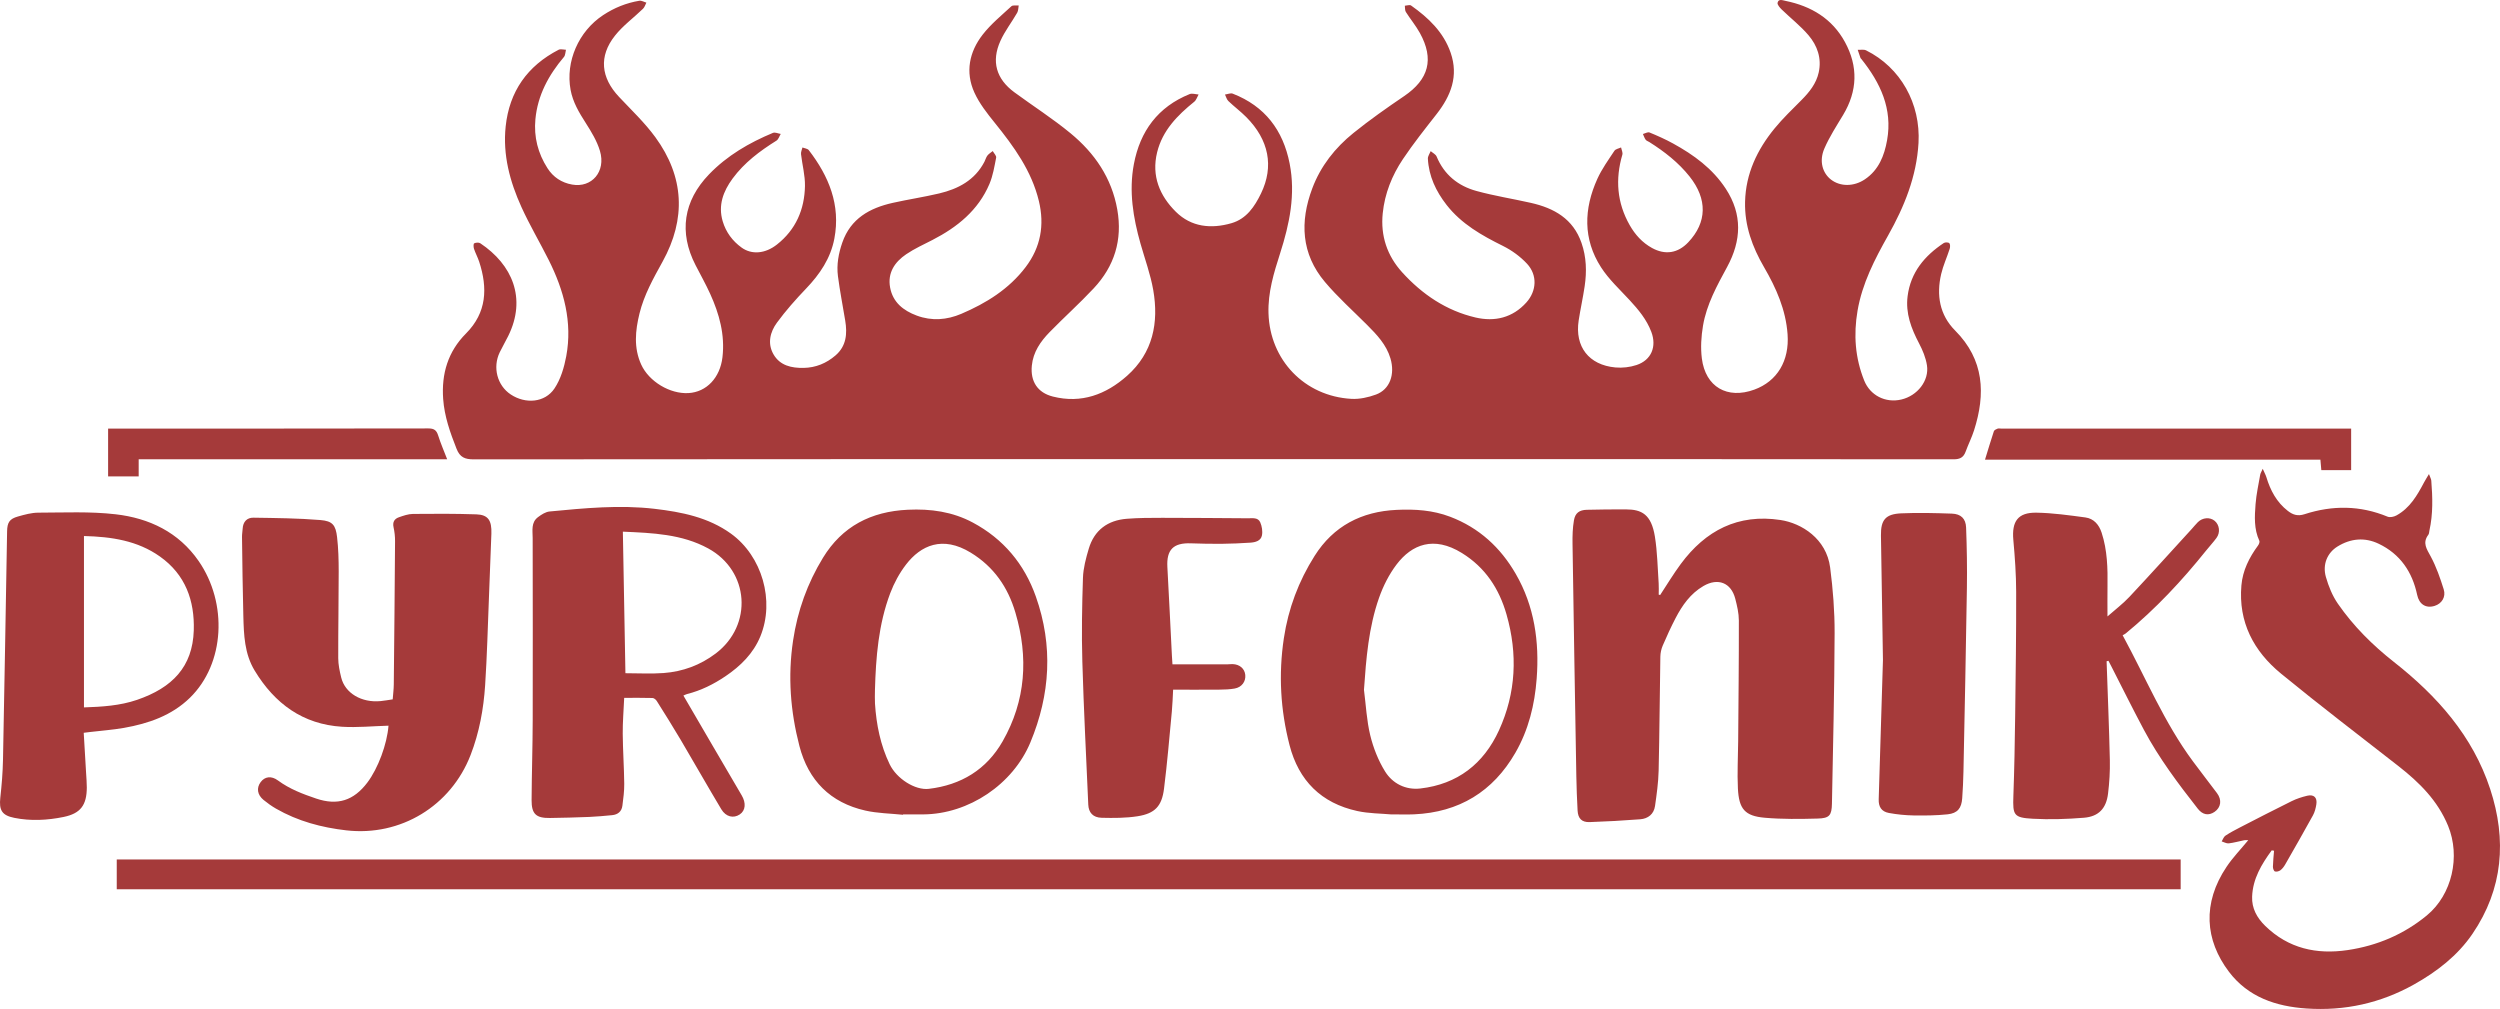
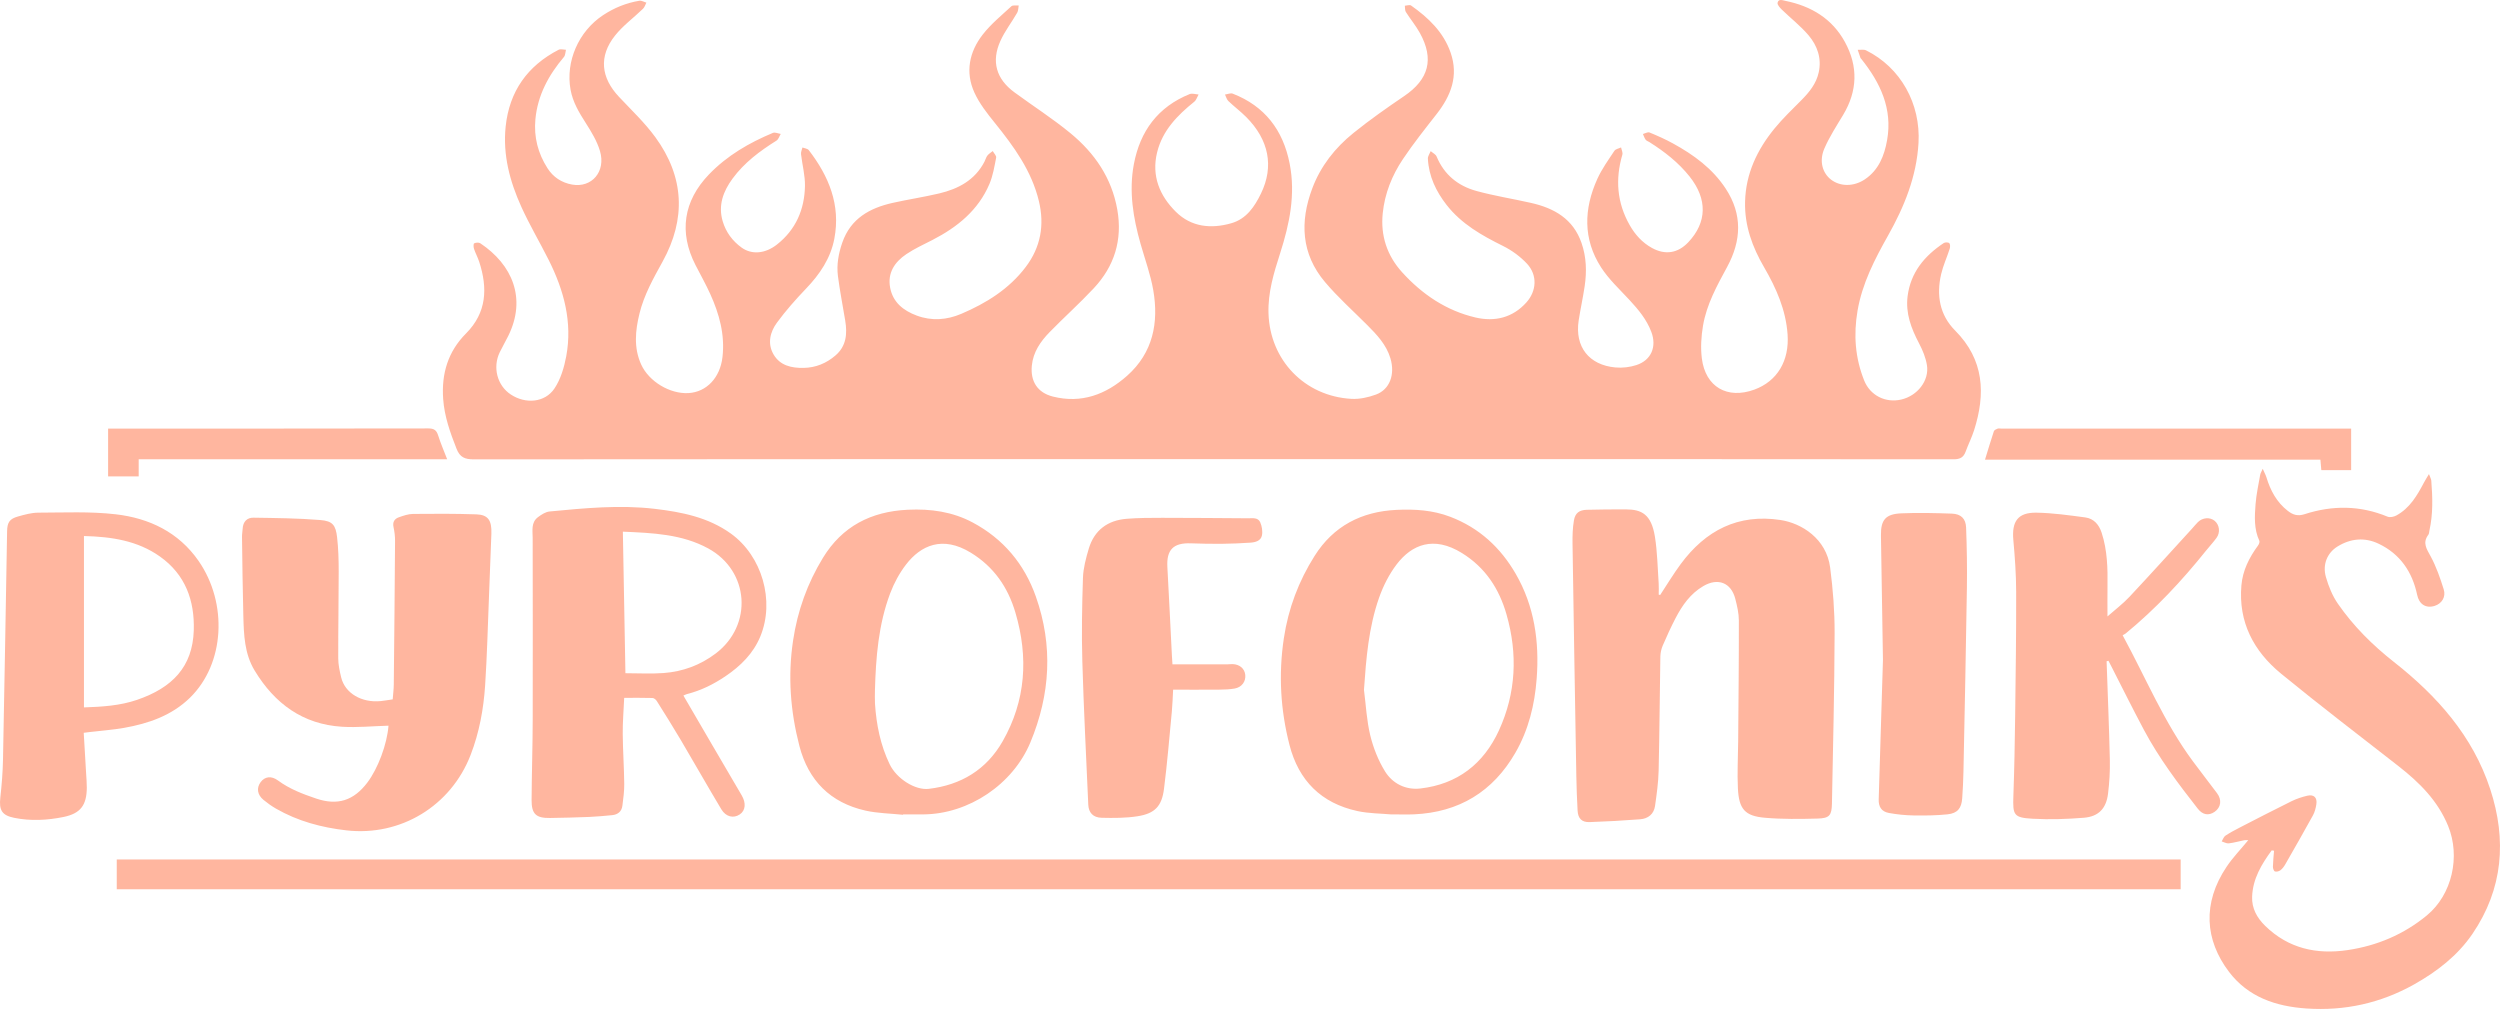
<svg xmlns="http://www.w3.org/2000/svg" preserveAspectRatio="xMidYMid" viewBox="0 0 1970.51 795.28" fill="none">
  <g data-name="Layer 1">
-     <path class="path" d="M954.94 361.91c-193.84 0-387.68-.04-581.52.16-6.92 0-10.89-1.55-13.55-8.29-5.03-12.76-9.59-25.51-10.57-39.35-1.4-19.83 3.76-37.28 18.01-51.58 16.42-16.48 17.14-35.84 10.39-56.53-1.13-3.47-2.93-6.72-4.09-10.18-.46-1.36-.52-3.99.14-4.33 1.3-.68 3.66-.84 4.82-.06 25.15 16.76 36.68 43.33 22.03 73.06-2.13 4.33-4.6 8.5-6.7 12.85-5.76 11.94-2 26.19 8.67 33.26 11.61 7.69 26.91 6.52 34.44-4.69 4.92-7.31 7.67-16.66 9.31-25.48 4.99-26.84-1.84-51.91-13.82-75.8-7.01-13.99-15.03-27.5-21.49-41.72-9.11-20.07-14.8-41.11-12.45-63.5 2.9-27.69 17.13-47.78 41.75-60.51 1.52-.78 3.83-.03 5.78.01-.5 1.91-.43 4.29-1.58 5.65C432.4 59.19 423.77 75.06 422 94.05c-1.3 13.92 2 26.81 9.54 38.55 4.54 7.07 11.11 11.4 19.41 12.88 15.49 2.77 26.77-10.25 21.94-26.49-2.32-7.79-6.78-15.12-11.21-22.06-5.25-8.21-10.16-16.37-11.95-26.12-4.09-22.33 6.28-46.09 25.65-58.88 8.76-5.78 18.25-9.62 28.55-11.34 1.72-.29 3.69.96 5.55 1.49-.85 1.61-1.37 3.56-2.61 4.77-7.38 7.15-15.91 13.35-22.2 21.32-12.82 16.23-11.06 32.98 3.21 48.15 9.8 10.41 20.31 20.37 28.69 31.85 22.74 31.18 24.34 64.26 5.67 98.07-7.26 13.15-14.61 26.23-18.21 40.94-3.3 13.46-4.62 27 1.37 40.16 6.1 13.4 22.69 23.33 37.27 22.49 14.23-.81 24.9-12.1 26.78-28.27 2.06-17.66-2.47-34.07-9.66-49.89-3.51-7.72-7.68-15.14-11.56-22.69-13.28-25.84-9.55-50.61 10.66-71.58 14.26-14.8 31.6-24.86 50.35-32.66 1.65-.69 4.08.51 6.14.83-1.1 1.79-1.77 4.27-3.36 5.27-13.09 8.18-25.32 17.31-34.57 29.88-7.42 10.08-11.55 21.1-7.81 33.72 2.54 8.56 7.7 15.53 14.92 20.73 7.95 5.72 18.56 4.87 27.82-2.42 14.88-11.7 21.76-27.66 22.1-46.15.15-8.35-2.16-16.73-3.11-25.12-.19-1.68.72-3.48 1.12-5.22 1.7.67 4.04.85 5 2.09 15.83 20.57 25.19 43.15 20.16 69.7-2.95 15.57-11.45 28.09-22.29 39.41-8.13 8.5-16.01 17.38-22.96 26.85-5.4 7.35-7.67 16.39-2.73 24.97 5.14 8.92 14.2 10.87 23.82 10.7 9.55-.18 17.9-3.66 25.06-9.83 8.6-7.4 9.36-17.15 7.65-27.49-1.92-11.66-4.21-23.27-5.73-34.98-1.17-9.03.46-17.91 3.46-26.54 6.58-18.87 21.54-27.15 39.63-31.22 12.18-2.74 24.56-4.57 36.7-7.45 15.06-3.57 28.11-10.45 35.66-24.94.84-1.62 1.28-3.52 2.37-4.93 1.1-1.41 2.78-2.38 4.2-3.53.95 1.74 2.97 3.68 2.68 5.18-1.36 6.99-2.52 14.21-5.27 20.7-8.83 20.84-25.4 34.15-45.01 44.23-6.95 3.57-14.14 6.83-20.58 11.19-9.07 6.14-14.87 14.67-12.72 26.28 2.17 11.67 10.42 18.15 20.98 22.09 11.87 4.43 23.82 3.45 35.12-1.37 19.64-8.38 37.55-19.48 50.75-36.87 11.88-15.65 14.95-33.16 10.42-52-5.72-23.82-19.71-43.02-34.77-61.68-6.02-7.46-12.16-15.26-16.08-23.89-7.31-16.12-4.03-32.01 6.54-45.63 6.45-8.31 14.84-15.15 22.63-22.36 1.14-1.06 3.81-.47 5.77-.64-.37 1.93-.27 4.13-1.2 5.74-4.31 7.47-9.69 14.41-13.22 22.21-7.32 16.17-3.3 29.98 10.98 40.48 14.75 10.84 30.26 20.74 44.35 32.36 18.95 15.63 32.39 35.14 36.79 60.07 4.23 23.95-2.25 44.66-18.61 62.13-11.15 11.91-23.34 22.83-34.74 34.51-7.18 7.35-12.97 15.72-14.01 26.41-1.21 12.41 4.5 21.29 16.56 24.35 22.51 5.71 41.93-1.62 58.55-16.39 20.37-18.1 25.07-41.85 20.59-67.56-2.16-12.39-6.58-24.38-10.03-36.54-5.83-20.56-9.26-41.37-5.24-62.68 4.91-26.04 18.96-45.12 43.94-55.22 1.99-.81 4.7.16 7.07.31-1.11 1.92-1.78 4.38-3.39 5.69-13.3 10.74-25.05 22.6-29.3 39.91-4.55 18.53 2.01 34.21 14.77 46.85 12.16 12.04 27.77 13.65 43.84 8.99 11.88-3.45 18.27-13.12 23.27-23.41 10.38-21.39 6.21-42.28-11.6-60.21-4.44-4.48-9.56-8.28-14.12-12.65-1.32-1.26-1.8-3.39-2.66-5.13 2.06-.27 4.43-1.36 6.12-.7 25.3 9.84 39.62 28.72 44.83 55.03 4.82 24.37-.09 47.74-7.48 70.76-4.96 15.45-9.68 30.87-9.18 47.31 1.11 36.87 28.42 65.36 65.3 67.46 6.42.37 13.34-1.15 19.44-3.4 10.87-4 15.17-15.83 11.37-28.55-3.22-10.79-10.7-18.63-18.39-26.33-11.17-11.19-23.05-21.79-33.22-33.84-18.72-22.17-19.88-47.47-9.98-73.8 6.61-17.6 18-31.99 32.44-43.63 12.81-10.33 26.33-19.82 39.95-29.07 19.45-13.2 23.8-29.11 12.42-49.75-3.2-5.8-7.52-10.97-11.07-16.59-.81-1.29-.56-3.25-.79-4.9 1.66-.1 3.83-.93 4.89-.19 13.68 9.65 25.59 20.93 31.23 37.27 6.32 18.31.24 33.84-11.05 48.28-9.12 11.66-18.38 23.28-26.61 35.57-8.58 12.83-14.31 27.07-15.89 42.67-1.8 17.77 3.48 33.46 15.32 46.51 15.75 17.36 34.76 30.24 57.81 35.62 15.14 3.54 29.25.24 40.1-11.86 8.14-9.07 8.8-21.56.54-30.47-5.29-5.7-12.03-10.62-19.02-14.08-16.73-8.29-32.71-17.32-44.42-32.33-8.37-10.73-14.03-22.65-14.74-36.45-.1-1.94 1.44-3.96 2.22-5.94 1.6 1.41 3.95 2.52 4.68 4.29 5.95 14.36 16.94 23.16 31.38 27.12 14.1 3.87 28.62 6.14 42.9 9.37 18.29 4.14 33.29 12.51 39.91 31.58 3.88 11.17 4.19 22.55 2.5 34.04-1.33 9.05-3.34 18.01-4.73 27.05-3.18 20.62 7.98 35.15 28.97 37.06 5.46.5 11.42-.18 16.62-1.91 11.73-3.89 16.06-14.53 11.66-26.15-3.68-9.73-10.13-17.47-17.07-24.98-7.78-8.42-16.42-16.37-22.55-25.9-14.35-22.31-13.59-46.13-2.91-69.71 3.54-7.81 8.69-14.93 13.45-22.13.94-1.42 3.46-1.79 5.25-2.64.37 1.92 1.49 4.06 1 5.73-5.67 19.34-4.24 37.88 5.79 55.52 4.27 7.51 9.91 13.77 17.59 18 10.39 5.72 20.38 4.16 28.56-4.48 14.86-15.7 15.2-34.07 1.08-51.83-8.84-11.11-19.83-19.66-31.73-27.17-.98-.62-2.29-.99-2.92-1.86-.96-1.32-1.45-2.97-2.15-4.49 1.74-.46 3.84-1.77 5.17-1.22 6.31 2.59 12.57 5.38 18.54 8.66 16.35 8.98 31.21 19.79 41.63 35.75 13.24 20.28 12.24 40.88 1.09 61.48-8.03 14.83-16.25 29.63-19.08 46.43-1.42 8.43-1.97 17.34-.91 25.78 2.82 22.5 20.1 32.39 41.41 24.58 18.02-6.6 27.68-22.72 26.16-43.64-1.39-19.27-8.94-36.39-18.5-52.8-9.3-15.96-15.45-32.79-15-51.59.53-22.17 9.52-41.03 23.22-57.78 6.52-7.97 14.04-15.13 21.3-22.46 6.19-6.25 11.59-12.92 13.53-21.74 2.45-11.15-1.09-21.1-8.06-29.31-6.3-7.41-14.14-13.49-21.16-20.32-1.48-1.44-3.56-3.84-3.21-5.27.81-3.31 3.8-1.99 6.26-1.49 20.27 4.14 36.78 14 46.86 32.48 10.49 19.23 9.91 38.54-1.48 57.47-5.21 8.66-10.77 17.23-14.77 26.45-4.26 9.83-1.5 19.29 5.28 24.5 7.29 5.6 17.97 5.62 26.67-.24 10.9-7.34 15.32-18.63 17.5-30.83 4.44-24.8-5.32-45.28-20.3-64.03-.21-.26-.55-.46-.65-.75-.76-2.14-1.48-4.3-2.21-6.46 2.22.1 4.79-.49 6.61.41 27.21 13.5 43.09 42.01 41.32 73.01-1.52 26.48-11.21 50.22-23.97 72.91-10.57 18.79-20.42 37.78-24.1 59.37-3.21 18.83-1.89 37.12 5.25 54.94 4.67 11.67 16.68 17.92 29.25 14.99 12.73-2.97 22.13-14.89 20.21-27.05-.93-5.92-3.37-11.83-6.19-17.18-6.17-11.73-10.77-23.71-9.05-37.22 2.38-18.77 13.37-31.84 28.54-41.92 1.04-.69 3.63-.62 4.33.16.8.88.73 3.09.28 4.48-2.13 6.64-5.11 13.06-6.69 19.81-3.86 16.58-1.29 32.19 11.01 44.55 22.92 23.05 24.12 49.84 14.89 78.71-1.82 5.69-4.57 11.08-6.61 16.71-1.66 4.56-4.46 6.07-9.41 6.06-131.67-.14-263.34-.11-395.01-.11H954.9zM92.02 700.9v-23.49h1626.79v23.49H92.02zM1790.55 670.28c-7.99 10.92-14.9 22.38-15.42 36.48-.34 9.23 3.83 16.69 10.29 23 18.3 17.88 40.52 22.73 65.03 19.1 23.19-3.44 44.2-12.34 62.37-27.3 19.99-16.46 26.64-46.55 16.78-70.59-8.17-19.92-22.61-34.2-39.06-47.07-30.97-24.21-62.25-48.04-92.64-72.96-21.57-17.69-33.7-40.61-31.22-69.52 1.01-11.8 6.17-21.99 13.09-31.41.74-1 1.49-2.82 1.07-3.72-4.35-9.36-3.74-19.26-2.99-29.02.6-7.76 2.34-15.44 3.66-23.15.18-1.05.85-2.02 1.98-4.62 1.36 3.09 2.33 4.81 2.89 6.65 3.17 10.42 8.08 19.71 16.87 26.52 3.92 3.04 7.72 4.41 13.18 2.63 21.94-7.13 43.84-7.01 65.46 1.94 1.91.79 5.03.1 6.99-.97 10.59-5.8 16.34-15.79 21.76-26.02.96-1.82 2.09-3.56 3.88-6.59.96 2.63 1.73 3.88 1.83 5.18 1.06 13.15 1.42 26.29-1.46 39.3-.25 1.14-.22 2.51-.87 3.36-4.87 6.45-1.24 11.29 1.93 17.19 4.36 8.11 7.43 17.01 10.2 25.84 1.89 6.03-1.57 11.28-7.13 13.02-7.03 2.2-12.27-1.38-13.8-8.64-3.82-18.11-13.38-32.25-30.37-40.34-10.99-5.23-22.08-4.21-32.46 2.21-7.94 4.91-11.94 14.07-9.12 23.96 2.11 7.4 5.16 14.93 9.52 21.2 12.22 17.58 27.21 32.54 44.16 45.87 33.91 26.67 62.08 58.22 75.83 100.12 13.13 40 10.2 78.65-13.98 114.14-11.73 17.22-28.05 29.79-46.1 39.9-26.25 14.7-54.56 20.97-84.59 18.94-24.16-1.63-46.09-8.93-61.25-28.96-18.93-25.01-21.09-54.05-1.87-82.72 4.95-7.39 11.25-13.88 17.09-20.99-.8 0-2.02-.19-3.16.03-4.08.8-8.1 2-12.21 2.48-1.77.21-3.7-.99-5.56-1.54.95-1.54 1.56-3.61 2.93-4.52 3.73-2.48 7.74-4.58 11.73-6.64 13.47-6.93 26.92-13.89 40.51-20.59 3.85-1.9 8.05-3.26 12.23-4.26 5.29-1.26 8.08 1.47 7.19 6.88-.48 2.92-1.23 5.98-2.64 8.55-7.13 12.97-14.48 25.82-21.84 38.66-.98 1.71-2.24 3.43-3.78 4.61-1.12.86-3.11 1.4-4.36.99-.87-.28-1.63-2.41-1.6-3.69.09-4.22.56-8.44.89-12.66-.63-.09-1.25-.18-1.88-.28zM1308.56 468.97c5.38-8.15 10.4-16.55 16.2-24.39 19.56-26.47 45.17-39.81 78.65-34.71 16.68 2.54 36.17 14.77 39.11 37.41 2.23 17.13 3.59 34.51 3.53 51.77-.15 44.81-1.24 89.62-2.11 134.43-.18 9.22-1.98 11.46-11.16 11.71-13.96.38-28.01.58-41.89-.65-15.58-1.39-20.26-6.84-21.07-23.09-.61-12.28.12-24.63.21-36.95.24-31.81.6-63.63.54-95.44-.01-5.74-1.39-11.57-2.84-17.18-3.29-12.67-13.66-16.63-25.08-9.98-10.21 5.95-16.68 15.17-21.96 25.32-3.68 7.08-7 14.36-10.15 21.7-1.14 2.67-1.79 5.75-1.84 8.65-.51 29.99-.66 59.99-1.36 89.97-.22 9.27-1.53 18.54-2.84 27.74-.92 6.42-5.48 10-11.7 10.48a914.84 914.84 0 0 1-39.86 2.22c-6.22.21-9.14-2.85-9.48-9.12-.49-8.98-.83-17.97-.99-26.96-1.06-61.14-2.08-122.28-3-183.42-.09-6.1.08-12.3 1.1-18.29 1-5.87 4.25-8.21 10.16-8.37 10.31-.28 20.63-.34 30.94-.31 12.19.03 19.89 3.77 22.73 21.45 1.95 12.12 2.11 24.53 2.97 36.82.21 2.96.03 5.95.03 8.92.38.09.77.18 1.15.28zM306.23 571.98c-12.44.35-24.59 1.6-36.63.85-30.93-1.94-53.07-18.2-68.85-44.23-8.09-13.35-8.55-28.17-8.95-42.99-.56-20.83-.76-41.66-1.05-62.49-.03-2.15.4-4.3.52-6.46.29-5.42 3.41-8.7 8.51-8.62 17.61.27 35.26.42 52.8 1.86 9.57.79 12.02 4.03 13.11 13.49 1.03 8.9 1.26 17.93 1.27 26.91.02 22.82-.44 45.65-.36 68.47.02 5.1 1.12 10.28 2.34 15.27 3.04 12.37 16.11 20.05 31.11 18.56 2.97-.29 5.91-.84 9.48-1.36.29-3.91.81-7.84.85-11.77.4-37.67.75-75.33 1-113 .02-3.63-.39-7.34-1.18-10.89-.91-4.09.69-6.64 4.21-7.87 3.58-1.25 7.37-2.59 11.09-2.63 16.65-.18 33.31-.22 49.94.33 9.27.31 12.26 4.75 11.87 15.25-.62 16.65-1.24 33.31-1.91 49.96-.93 23.15-1.5 46.32-3.01 69.43-1.23 18.81-4.61 37.32-11.47 55.05-15.54 40.17-55.14 64.28-97.93 59.39-19.53-2.23-38.27-7.24-55.44-17.12-3.45-1.98-6.72-4.34-9.81-6.85-4.96-4.03-5.72-9.47-2.3-14.05 3.28-4.4 8.37-5.21 13.68-1.29 9.14 6.74 19.51 10.68 30.1 14.25 16.81 5.67 29.55 1.67 40.35-12.64 8.45-11.2 15.54-30.31 16.65-44.83zM538.65 548.23c15.39 26.38 30.61 52.57 45.97 78.69 3.5 5.95 3.11 11.9-1.56 15.03-4.89 3.27-10.88 1.98-14.51-4.07-10.87-18.14-21.28-36.55-32.04-54.76-6.09-10.31-12.47-20.46-18.85-30.6-.69-1.09-2.18-2.32-3.34-2.36-7.29-.21-14.59-.11-22.33-.11-.44 10.03-1.22 19.15-1.15 28.26.11 13.16 1.04 26.31 1.19 39.47.07 5.77-.72 11.58-1.46 17.32-.58 4.58-3.66 7-8.15 7.42-5.97.57-11.94 1.14-17.93 1.39-10.32.42-20.65.68-30.98.83-10.99.16-14.57-3.13-14.51-14.14.12-21 .83-42 .88-62.99.13-47.83.03-95.66-.03-143.48 0-5.95-1.44-12.34 4.28-16.58 2.68-1.99 5.92-4.1 9.08-4.4 27.54-2.62 55.16-5.34 82.8-2.09 21.25 2.5 42.23 6.64 60.14 19.56 24.54 17.7 34.68 52.94 23.19 80.93-5.56 13.53-15.61 23.43-27.58 31.5-9.32 6.29-19.26 11.23-30.21 14-.93.23-1.79.73-2.9 1.2zm-47.71-129.17c.68 37.36 1.35 74.39 2.02 111.57 10.25 0 20.25.6 30.15-.14 15.05-1.13 28.83-6.19 41.03-15.42 29.42-22.28 26.61-65.05-5.91-82.79-20.78-11.34-43.9-12.2-67.29-13.22z" fill="#a53a3a" />
-     <path class="path" d="M1660.43 521.22c.89 25.97 1.97 51.94 2.56 77.92.2 8.79-.36 17.66-1.42 26.39-1.41 11.68-7.41 18.08-19.01 19.02-13.39 1.08-26.95 1.54-40.35.79-15.06-.85-15.8-2.85-15.26-17.89.75-20.98 1.14-41.98 1.41-62.98.42-32.67.87-65.33.79-98-.03-13.63-1-27.29-2.23-40.88-1.33-14.66 3.6-21.72 18.17-21.5 12.89.2 25.78 2.05 38.6 3.76 6.67.89 10.75 5.7 12.82 12.01 4.53 13.84 4.84 28.14 4.63 42.51-.11 7.47-.02 14.94-.02 23.5 6.08-5.36 12.16-9.94 17.29-15.41 16.62-17.73 32.9-35.78 49.3-53.71 1.57-1.72 3.02-3.57 4.67-5.2 3.71-3.66 9.48-4.08 13.16-1.08 3.88 3.16 4.69 9.22 1.5 13.54-2.57 3.48-5.54 6.66-8.25 10.04-19.02 23.72-39.68 45.85-63.22 65.18-.77.63-1.74 1.03-2.5 1.48 18.42 33.9 32.82 68.89 55.38 99.34 6.25 8.43 12.7 16.71 19 25.11 4 5.34 3.17 11.27-1.95 14.77-4.62 3.15-9.32 2.42-13.14-2.45-15.53-19.81-30.66-39.94-42.53-62.22-8.85-16.6-17.19-33.47-25.76-50.22-.72-1.41-1.46-2.81-2.19-4.21-.48.13-.96.27-1.45.4zM1096.24 641.9c-7.61-.71-17.26-.64-26.44-2.65-28.34-6.2-46.16-23.91-53.39-51.97-7.14-27.72-8.75-55.67-4.48-84.16 3.53-23.51 11.68-45.08 24.24-64.95 14.9-23.59 36.99-35.01 64.7-36.29 14.44-.67 28.47.21 42.21 5.45 22.83 8.71 39.62 24.21 51.63 44.99 14.76 25.54 18.68 53.48 16.51 82.48-1.54 20.66-6.43 40.58-16.81 58.57-17.64 30.58-44.4 46.9-79.83 48.49-5.48.25-10.99.03-18.35.03zm-21.16-98.25c1.55 12.02 2.12 24.29 4.97 35.99 2.4 9.86 6.32 19.78 11.64 28.38 5.98 9.67 16.34 14.79 27.83 13.47 29.24-3.35 49.91-19.42 62.01-45.9 13.48-29.5 14.8-60.18 5.93-91.22-5.81-20.33-16.71-37.07-35.22-48.5-22.18-13.69-39.42-6.76-51.44 9.03-5.93 7.79-10.57 17.02-13.83 26.29-8.2 23.3-10.17 47.75-11.88 72.44zM711.78 642.21c-9.91-1.04-20.04-1.13-29.7-3.31-27.55-6.22-44.91-23.67-51.98-50.9-7.09-27.31-9.23-54.85-5-83.09 3.52-23.53 11.3-45.17 23.55-65.23 15.18-24.86 37.91-36.53 66.87-37.9 18.11-.86 35.28 1.56 51.23 10.09 24.1 12.88 40.63 32.66 49.7 58.3 13.72 38.8 11.43 77.2-4.3 115-13.75 33.03-48.56 56.47-84.34 56.74-5.33.04-10.66 0-15.99 0-.02.1-.04.21-.05.31zm-22.14-98.11c0 3.5-.19 7.01.03 10.49 1.08 16.58 4.29 32.68 11.54 47.75 5.53 11.5 20.14 20.69 30.87 19.43 25.48-3 45.5-15.2 58.21-37.47 18.32-32.11 20.43-66.28 10.07-101.41-5.91-20.04-17-36.16-35.21-47.29-22.29-13.62-39.4-5.71-51.02 9.38-5.19 6.74-9.42 14.59-12.44 22.56-9.31 24.61-11.33 50.53-12.06 76.57zM65.99 577.58c.64 10.78 1.27 21.23 1.87 31.67.22 3.82.57 7.65.56 11.47-.06 13.85-4.84 20.47-18.39 23.23-12.76 2.6-25.8 3.29-38.74.69-9.78-1.97-12.14-6.03-11.04-15.96 1.1-9.92 1.92-19.91 2.11-29.88 1.2-59.99 2.18-119.99 3.23-179.98.12-6.99 1.91-9.85 8.52-11.7 5.26-1.48 10.75-3.03 16.13-3.04 20.3-.04 40.78-1.04 60.85 1.27 26.42 3.04 49.69 14.05 65.47 36.84 22.99 33.2 20.76 80.82-6.86 107.8-14.34 14-32.63 20.31-51.93 23.72-8.84 1.56-17.84 2.2-26.77 3.26-1.45.17-2.9.36-5.03.62zm.19-20c14.2-.48 28.39-1.34 41.84-5.95 27.76-9.52 43.79-26 44.71-54.7.76-23.57-6.61-44.07-26.65-58.27-17.71-12.55-38.15-15.62-59.9-16.16v135.08zM924.12 523.63h43.4c1.33 0 2.66-.23 3.99-.19 5.59.18 9.52 3.56 10.02 8.53.52 5.19-2.76 9.74-8.33 10.73-3.91.69-7.96.84-11.94.87-11.98.11-23.97.04-36.6.04-.33 5.88-.47 11.49-1 17.05-1.94 20.37-3.63 40.78-6.18 61.07-1.74 13.77-7.2 19.48-20.83 21.64-9.28 1.46-18.88 1.43-28.31 1.21-6.85-.17-10.29-4.11-10.56-10.36-1.64-37.6-3.59-75.19-4.68-112.81-.64-21.96-.24-43.97.49-65.93.25-7.69 2.35-15.46 4.55-22.9 4.37-14.76 14.95-22.49 30.04-23.68 9.28-.73 18.63-.75 27.94-.75 22.48 0 44.96.21 67.44.36 3.62.02 8.01-.84 9.77 3.19 1.34 3.09 1.97 7.04 1.34 10.3-.84 4.3-5.13 5.45-9.05 5.72-7.48.5-14.97.83-22.46.91-8.16.08-16.33-.08-24.48-.38-13.86-.51-19.31 5.05-18.55 18.71 1.3 23.28 2.38 46.58 3.57 69.87.12 2.29.29 4.58.44 6.82zM1484.15 520.56c-.49-30.21-1.1-64.37-1.58-98.53-.17-12.25 3.62-16.86 15.99-17.41 13.29-.59 26.64-.24 39.94.22 7.08.25 10.93 3.9 11.19 11 .6 15.8.87 31.64.63 47.45-.73 48.33-1.75 96.65-2.72 144.97-.14 6.99-.48 13.98-.98 20.95-.56 7.83-3.67 11.81-11.49 12.64-8.91.95-17.95 1.02-26.92.88-6.46-.1-12.98-.78-19.34-1.94-5.93-1.09-8.26-4.91-8.07-10.81 1.1-35.15 2.15-70.3 3.34-109.42zM1564.6 362.28c2.5-8.12 4.62-15.28 6.97-22.36.3-.91 1.75-1.62 2.82-2.03.87-.33 1.97-.08 2.97-.08h275.82v32.75h-23.51c-.23-2.6-.45-5.17-.72-8.27h-264.36zM109.31 361.98v13.51h-24.1v-37.68h5.66c82.27 0 164.55.04 246.82-.12 4.51 0 6.39 1.47 7.68 5.56 1.93 6.14 4.52 12.08 7.08 18.73H109.31z" fill="#a53a3a" />
+     <path class="path" d="M954.94 361.91c-193.84 0-387.68-.04-581.52.16-6.92 0-10.89-1.55-13.55-8.29-5.03-12.76-9.59-25.51-10.57-39.35-1.4-19.83 3.76-37.28 18.01-51.58 16.42-16.48 17.14-35.84 10.39-56.53-1.13-3.47-2.93-6.72-4.09-10.18-.46-1.36-.52-3.99.14-4.33 1.3-.68 3.66-.84 4.82-.06 25.15 16.76 36.68 43.33 22.03 73.06-2.13 4.33-4.6 8.5-6.7 12.85-5.76 11.94-2 26.19 8.67 33.26 11.61 7.69 26.91 6.52 34.44-4.69 4.92-7.31 7.67-16.66 9.31-25.48 4.99-26.84-1.84-51.91-13.82-75.8-7.01-13.99-15.03-27.5-21.49-41.72-9.11-20.07-14.8-41.11-12.45-63.5 2.9-27.69 17.13-47.78 41.75-60.51 1.52-.78 3.83-.03 5.78.01-.5 1.91-.43 4.29-1.58 5.65C432.4 59.19 423.77 75.06 422 94.05c-1.3 13.92 2 26.81 9.54 38.55 4.54 7.07 11.11 11.4 19.41 12.88 15.49 2.77 26.77-10.25 21.94-26.49-2.32-7.79-6.78-15.12-11.21-22.06-5.25-8.21-10.16-16.37-11.95-26.12-4.09-22.33 6.28-46.09 25.65-58.88 8.76-5.78 18.25-9.62 28.55-11.34 1.72-.29 3.69.96 5.55 1.49-.85 1.61-1.37 3.56-2.61 4.77-7.38 7.15-15.91 13.35-22.2 21.32-12.82 16.23-11.06 32.98 3.21 48.15 9.8 10.41 20.31 20.37 28.69 31.85 22.74 31.18 24.34 64.26 5.67 98.07-7.26 13.15-14.61 26.23-18.21 40.94-3.3 13.46-4.62 27 1.37 40.16 6.1 13.4 22.69 23.33 37.27 22.49 14.23-.81 24.9-12.1 26.78-28.27 2.06-17.66-2.47-34.07-9.66-49.89-3.51-7.72-7.68-15.14-11.56-22.69-13.28-25.84-9.55-50.61 10.66-71.58 14.26-14.8 31.6-24.86 50.35-32.66 1.65-.69 4.08.51 6.14.83-1.1 1.79-1.77 4.27-3.36 5.27-13.09 8.18-25.32 17.31-34.57 29.88-7.42 10.08-11.55 21.1-7.81 33.72 2.54 8.56 7.7 15.53 14.92 20.73 7.95 5.72 18.56 4.87 27.82-2.42 14.88-11.7 21.76-27.66 22.1-46.15.15-8.35-2.16-16.73-3.11-25.12-.19-1.68.72-3.48 1.12-5.22 1.7.67 4.04.85 5 2.09 15.83 20.57 25.19 43.15 20.16 69.7-2.95 15.57-11.45 28.09-22.29 39.41-8.13 8.5-16.01 17.38-22.96 26.85-5.4 7.35-7.67 16.39-2.73 24.97 5.14 8.92 14.2 10.87 23.82 10.7 9.55-.18 17.9-3.66 25.06-9.83 8.6-7.4 9.36-17.15 7.65-27.49-1.92-11.66-4.21-23.27-5.73-34.98-1.17-9.03.46-17.91 3.46-26.54 6.58-18.87 21.54-27.15 39.63-31.22 12.18-2.74 24.56-4.57 36.7-7.45 15.06-3.57 28.11-10.45 35.66-24.94.84-1.62 1.28-3.52 2.37-4.93 1.1-1.41 2.78-2.38 4.2-3.53.95 1.74 2.97 3.68 2.68 5.18-1.36 6.99-2.52 14.21-5.27 20.7-8.83 20.84-25.4 34.15-45.01 44.23-6.95 3.57-14.14 6.83-20.58 11.19-9.07 6.14-14.87 14.67-12.72 26.28 2.17 11.67 10.42 18.15 20.98 22.09 11.87 4.43 23.82 3.45 35.12-1.37 19.64-8.38 37.55-19.48 50.75-36.87 11.88-15.65 14.95-33.16 10.42-52-5.72-23.82-19.71-43.02-34.77-61.68-6.02-7.46-12.16-15.26-16.08-23.89-7.31-16.12-4.03-32.01 6.54-45.63 6.45-8.31 14.84-15.15 22.63-22.36 1.14-1.06 3.81-.47 5.77-.64-.37 1.93-.27 4.13-1.2 5.74-4.31 7.47-9.69 14.41-13.22 22.21-7.32 16.17-3.3 29.98 10.98 40.48 14.75 10.84 30.26 20.74 44.35 32.36 18.95 15.63 32.39 35.14 36.79 60.07 4.23 23.95-2.25 44.66-18.61 62.13-11.15 11.91-23.34 22.83-34.74 34.51-7.18 7.35-12.97 15.72-14.01 26.41-1.21 12.41 4.5 21.29 16.56 24.35 22.51 5.71 41.93-1.62 58.55-16.39 20.37-18.1 25.07-41.85 20.59-67.56-2.16-12.39-6.58-24.38-10.03-36.54-5.83-20.56-9.26-41.37-5.24-62.68 4.91-26.04 18.96-45.12 43.94-55.22 1.99-.81 4.7.16 7.07.31-1.11 1.92-1.78 4.38-3.39 5.69-13.3 10.74-25.05 22.6-29.3 39.91-4.55 18.53 2.01 34.21 14.77 46.85 12.16 12.04 27.77 13.65 43.84 8.99 11.88-3.45 18.27-13.12 23.27-23.41 10.38-21.39 6.21-42.28-11.6-60.21-4.44-4.48-9.56-8.28-14.12-12.65-1.32-1.26-1.8-3.39-2.66-5.13 2.06-.27 4.43-1.36 6.12-.7 25.3 9.84 39.62 28.72 44.83 55.03 4.82 24.37-.09 47.74-7.48 70.76-4.96 15.45-9.68 30.87-9.18 47.31 1.11 36.87 28.42 65.36 65.3 67.46 6.42.37 13.34-1.15 19.44-3.4 10.87-4 15.17-15.83 11.37-28.55-3.22-10.79-10.7-18.63-18.39-26.33-11.17-11.19-23.05-21.79-33.22-33.84-18.72-22.17-19.88-47.47-9.98-73.8 6.61-17.6 18-31.99 32.44-43.63 12.81-10.33 26.33-19.82 39.95-29.07 19.45-13.2 23.8-29.11 12.42-49.75-3.2-5.8-7.52-10.97-11.07-16.59-.81-1.29-.56-3.25-.79-4.9 1.66-.1 3.83-.93 4.89-.19 13.68 9.65 25.59 20.93 31.23 37.27 6.32 18.31.24 33.84-11.05 48.28-9.12 11.66-18.38 23.28-26.61 35.57-8.58 12.83-14.31 27.07-15.89 42.67-1.8 17.77 3.48 33.46 15.32 46.51 15.75 17.36 34.76 30.24 57.81 35.62 15.14 3.54 29.25.24 40.1-11.86 8.14-9.07 8.8-21.56.54-30.47-5.29-5.7-12.03-10.62-19.02-14.08-16.73-8.29-32.71-17.32-44.42-32.33-8.37-10.73-14.03-22.65-14.74-36.45-.1-1.94 1.44-3.96 2.22-5.94 1.6 1.41 3.95 2.52 4.68 4.29 5.95 14.36 16.94 23.16 31.38 27.12 14.1 3.87 28.62 6.14 42.9 9.37 18.29 4.14 33.29 12.51 39.91 31.58 3.88 11.17 4.19 22.55 2.5 34.04-1.33 9.05-3.34 18.01-4.73 27.05-3.18 20.62 7.98 35.15 28.97 37.06 5.46.5 11.42-.18 16.62-1.91 11.73-3.89 16.06-14.53 11.66-26.15-3.68-9.73-10.13-17.47-17.07-24.98-7.78-8.42-16.42-16.37-22.55-25.9-14.35-22.31-13.59-46.13-2.91-69.71 3.54-7.81 8.69-14.93 13.45-22.13.94-1.42 3.46-1.79 5.25-2.64.37 1.92 1.49 4.06 1 5.73-5.67 19.34-4.24 37.88 5.79 55.52 4.27 7.51 9.91 13.77 17.59 18 10.39 5.72 20.38 4.16 28.56-4.48 14.86-15.7 15.2-34.07 1.08-51.83-8.84-11.11-19.83-19.66-31.73-27.17-.98-.62-2.29-.99-2.92-1.86-.96-1.32-1.45-2.97-2.15-4.49 1.74-.46 3.84-1.77 5.17-1.22 6.31 2.59 12.57 5.38 18.54 8.66 16.35 8.98 31.21 19.79 41.63 35.75 13.24 20.28 12.24 40.88 1.09 61.48-8.03 14.83-16.25 29.63-19.08 46.43-1.42 8.43-1.97 17.34-.91 25.78 2.82 22.5 20.1 32.39 41.41 24.58 18.02-6.6 27.68-22.72 26.16-43.64-1.39-19.27-8.94-36.39-18.5-52.8-9.3-15.96-15.45-32.79-15-51.59.53-22.17 9.52-41.03 23.22-57.78 6.52-7.97 14.04-15.13 21.3-22.46 6.19-6.25 11.59-12.92 13.53-21.74 2.45-11.15-1.09-21.1-8.06-29.31-6.3-7.41-14.14-13.49-21.16-20.32-1.48-1.44-3.56-3.84-3.21-5.27.81-3.31 3.8-1.99 6.26-1.49 20.27 4.14 36.78 14 46.86 32.48 10.49 19.23 9.91 38.54-1.48 57.47-5.21 8.66-10.77 17.23-14.77 26.45-4.26 9.83-1.5 19.29 5.28 24.5 7.29 5.6 17.97 5.62 26.67-.24 10.9-7.34 15.32-18.63 17.5-30.83 4.44-24.8-5.32-45.28-20.3-64.03-.21-.26-.55-.46-.65-.75-.76-2.14-1.48-4.3-2.21-6.46 2.22.1 4.79-.49 6.61.41 27.21 13.5 43.09 42.01 41.32 73.01-1.52 26.48-11.21 50.22-23.97 72.91-10.57 18.79-20.42 37.78-24.1 59.37-3.21 18.83-1.89 37.12 5.25 54.94 4.67 11.67 16.68 17.92 29.25 14.99 12.73-2.97 22.13-14.89 20.21-27.05-.93-5.92-3.37-11.83-6.19-17.18-6.17-11.73-10.77-23.71-9.05-37.22 2.38-18.77 13.37-31.84 28.54-41.92 1.04-.69 3.63-.62 4.33.16.8.88.73 3.09.28 4.48-2.13 6.64-5.11 13.06-6.69 19.81-3.86 16.58-1.29 32.19 11.01 44.55 22.92 23.05 24.12 49.84 14.89 78.71-1.82 5.69-4.57 11.08-6.61 16.71-1.66 4.56-4.46 6.07-9.41 6.06-131.67-.14-263.34-.11-395.01-.11H954.9zM92.02 700.9v-23.49h1626.79v23.49H92.02zM1790.55 670.28c-7.99 10.92-14.9 22.38-15.42 36.48-.34 9.23 3.83 16.69 10.29 23 18.3 17.88 40.52 22.73 65.03 19.1 23.19-3.44 44.2-12.34 62.37-27.3 19.99-16.46 26.64-46.55 16.78-70.59-8.17-19.92-22.61-34.2-39.06-47.07-30.97-24.21-62.25-48.04-92.64-72.96-21.57-17.69-33.7-40.61-31.22-69.52 1.01-11.8 6.17-21.99 13.09-31.41.74-1 1.49-2.82 1.07-3.72-4.35-9.36-3.74-19.26-2.99-29.02.6-7.76 2.34-15.44 3.66-23.15.18-1.05.85-2.02 1.98-4.62 1.36 3.09 2.33 4.81 2.89 6.65 3.17 10.42 8.08 19.71 16.87 26.52 3.92 3.04 7.72 4.41 13.18 2.63 21.94-7.13 43.84-7.01 65.46 1.94 1.91.79 5.03.1 6.99-.97 10.59-5.8 16.34-15.79 21.76-26.02.96-1.82 2.09-3.56 3.88-6.59.96 2.63 1.73 3.88 1.83 5.18 1.06 13.15 1.42 26.29-1.46 39.3-.25 1.14-.22 2.51-.87 3.36-4.87 6.45-1.24 11.29 1.93 17.19 4.36 8.11 7.43 17.01 10.2 25.84 1.89 6.03-1.57 11.28-7.13 13.02-7.03 2.2-12.27-1.38-13.8-8.64-3.82-18.11-13.38-32.25-30.37-40.34-10.99-5.23-22.08-4.21-32.46 2.21-7.94 4.91-11.94 14.07-9.12 23.96 2.11 7.4 5.16 14.93 9.52 21.2 12.22 17.58 27.21 32.54 44.16 45.87 33.91 26.67 62.08 58.22 75.83 100.12 13.13 40 10.2 78.65-13.98 114.14-11.73 17.22-28.05 29.79-46.1 39.9-26.25 14.7-54.56 20.97-84.59 18.94-24.16-1.63-46.09-8.93-61.25-28.96-18.93-25.01-21.09-54.05-1.87-82.72 4.95-7.39 11.25-13.88 17.09-20.99-.8 0-2.02-.19-3.16.03-4.08.8-8.1 2-12.21 2.48-1.77.21-3.7-.99-5.56-1.54.95-1.54 1.56-3.61 2.93-4.52 3.73-2.48 7.74-4.58 11.73-6.64 13.47-6.93 26.92-13.89 40.51-20.59 3.85-1.9 8.05-3.26 12.23-4.26 5.29-1.26 8.08 1.47 7.19 6.88-.48 2.92-1.23 5.98-2.64 8.55-7.13 12.97-14.48 25.82-21.84 38.66-.98 1.71-2.24 3.43-3.78 4.61-1.12.86-3.11 1.4-4.36.99-.87-.28-1.63-2.41-1.6-3.69.09-4.22.56-8.44.89-12.66-.63-.09-1.25-.18-1.88-.28zM1308.56 468.97c5.38-8.15 10.4-16.55 16.2-24.39 19.56-26.47 45.17-39.81 78.65-34.71 16.68 2.54 36.17 14.77 39.11 37.41 2.23 17.13 3.59 34.51 3.53 51.77-.15 44.81-1.24 89.62-2.11 134.43-.18 9.22-1.98 11.46-11.16 11.71-13.96.38-28.01.58-41.89-.65-15.58-1.39-20.26-6.84-21.07-23.09-.61-12.28.12-24.63.21-36.95.24-31.81.6-63.63.54-95.44-.01-5.74-1.39-11.57-2.84-17.18-3.29-12.67-13.66-16.63-25.08-9.98-10.21 5.95-16.68 15.17-21.96 25.32-3.68 7.08-7 14.36-10.15 21.7-1.14 2.67-1.79 5.75-1.84 8.65-.51 29.99-.66 59.99-1.36 89.97-.22 9.27-1.53 18.54-2.84 27.74-.92 6.42-5.48 10-11.7 10.48a914.84 914.84 0 0 1-39.86 2.22c-6.22.21-9.14-2.85-9.48-9.12-.49-8.98-.83-17.97-.99-26.96-1.06-61.14-2.08-122.28-3-183.42-.09-6.1.08-12.3 1.1-18.29 1-5.87 4.25-8.21 10.16-8.37 10.31-.28 20.63-.34 30.94-.31 12.19.03 19.89 3.77 22.73 21.45 1.95 12.12 2.11 24.53 2.97 36.82.21 2.96.03 5.95.03 8.92.38.09.77.18 1.15.28zM306.23 571.98c-12.44.35-24.59 1.6-36.63.85-30.93-1.94-53.07-18.2-68.85-44.23-8.09-13.35-8.55-28.17-8.95-42.99-.56-20.83-.76-41.66-1.05-62.49-.03-2.15.4-4.3.52-6.46.29-5.42 3.41-8.7 8.51-8.62 17.61.27 35.26.42 52.8 1.86 9.57.79 12.02 4.03 13.11 13.49 1.03 8.9 1.26 17.93 1.27 26.91.02 22.82-.44 45.65-.36 68.47.02 5.1 1.12 10.28 2.34 15.27 3.04 12.37 16.11 20.05 31.11 18.56 2.97-.29 5.91-.84 9.48-1.36.29-3.91.81-7.84.85-11.77.4-37.67.75-75.33 1-113 .02-3.63-.39-7.34-1.18-10.89-.91-4.09.69-6.64 4.21-7.87 3.58-1.25 7.37-2.59 11.09-2.63 16.65-.18 33.31-.22 49.94.33 9.27.31 12.26 4.75 11.87 15.25-.62 16.65-1.24 33.31-1.91 49.96-.93 23.15-1.5 46.32-3.01 69.43-1.23 18.81-4.61 37.32-11.47 55.05-15.54 40.17-55.14 64.28-97.93 59.39-19.53-2.23-38.27-7.24-55.44-17.12-3.45-1.98-6.72-4.34-9.81-6.85-4.96-4.03-5.72-9.47-2.3-14.05 3.28-4.4 8.37-5.21 13.68-1.29 9.14 6.74 19.51 10.68 30.1 14.25 16.81 5.67 29.55 1.67 40.35-12.64 8.45-11.2 15.54-30.31 16.65-44.83zM538.65 548.23c15.39 26.38 30.61 52.57 45.97 78.69 3.5 5.95 3.11 11.9-1.56 15.03-4.89 3.27-10.88 1.98-14.51-4.07-10.87-18.14-21.28-36.55-32.04-54.76-6.09-10.31-12.47-20.46-18.85-30.6-.69-1.09-2.18-2.32-3.34-2.36-7.29-.21-14.59-.11-22.33-.11-.44 10.03-1.22 19.15-1.15 28.26.11 13.16 1.04 26.31 1.19 39.47.07 5.77-.72 11.58-1.46 17.32-.58 4.58-3.66 7-8.15 7.42-5.97.57-11.94 1.14-17.93 1.39-10.32.42-20.65.68-30.98.83-10.99.16-14.57-3.13-14.51-14.14.12-21 .83-42 .88-62.99.13-47.83.03-95.66-.03-143.48 0-5.95-1.44-12.34 4.28-16.58 2.68-1.99 5.92-4.1 9.08-4.4 27.54-2.62 55.16-5.34 82.8-2.09 21.25 2.5 42.23 6.64 60.14 19.56 24.54 17.7 34.68 52.94 23.19 80.93-5.56 13.53-15.61 23.43-27.58 31.5-9.32 6.29-19.26 11.23-30.21 14-.93.23-1.79.73-2.9 1.2zm-47.71-129.17c.68 37.36 1.35 74.39 2.02 111.57 10.25 0 20.25.6 30.15-.14 15.05-1.13 28.83-6.19 41.03-15.42 29.42-22.28 26.61-65.05-5.91-82.79-20.78-11.34-43.9-12.2-67.29-13.22z" fill="rgb(255, 138, 101, 0.62)" />
+     <path class="path" d="M1660.43 521.22c.89 25.97 1.97 51.94 2.56 77.92.2 8.79-.36 17.66-1.42 26.39-1.41 11.68-7.41 18.08-19.01 19.02-13.39 1.08-26.95 1.54-40.35.79-15.06-.85-15.8-2.85-15.26-17.89.75-20.98 1.14-41.98 1.41-62.98.42-32.67.87-65.33.79-98-.03-13.63-1-27.29-2.23-40.88-1.33-14.66 3.6-21.72 18.17-21.5 12.89.2 25.78 2.05 38.6 3.76 6.67.89 10.75 5.7 12.82 12.01 4.53 13.84 4.84 28.14 4.63 42.51-.11 7.47-.02 14.94-.02 23.5 6.08-5.36 12.16-9.94 17.29-15.41 16.62-17.73 32.9-35.78 49.3-53.71 1.57-1.72 3.02-3.57 4.67-5.2 3.71-3.66 9.48-4.08 13.16-1.08 3.88 3.16 4.69 9.22 1.5 13.54-2.57 3.48-5.54 6.66-8.25 10.04-19.02 23.72-39.68 45.85-63.22 65.18-.77.63-1.74 1.03-2.5 1.48 18.42 33.9 32.82 68.89 55.38 99.34 6.25 8.43 12.7 16.71 19 25.11 4 5.34 3.17 11.27-1.95 14.77-4.62 3.15-9.32 2.42-13.14-2.45-15.53-19.81-30.66-39.94-42.53-62.22-8.85-16.6-17.19-33.47-25.76-50.22-.72-1.41-1.46-2.81-2.19-4.21-.48.13-.96.27-1.45.4zM1096.24 641.9c-7.61-.71-17.26-.64-26.44-2.65-28.34-6.2-46.16-23.91-53.39-51.97-7.14-27.72-8.75-55.67-4.48-84.16 3.53-23.51 11.68-45.08 24.24-64.95 14.9-23.59 36.99-35.01 64.7-36.29 14.44-.67 28.47.21 42.21 5.45 22.83 8.71 39.62 24.21 51.63 44.99 14.76 25.54 18.68 53.48 16.51 82.48-1.54 20.66-6.43 40.58-16.81 58.57-17.64 30.58-44.4 46.9-79.83 48.49-5.48.25-10.99.03-18.35.03zm-21.16-98.25c1.55 12.02 2.12 24.29 4.97 35.99 2.4 9.86 6.32 19.78 11.64 28.38 5.98 9.67 16.34 14.79 27.83 13.47 29.24-3.35 49.91-19.42 62.01-45.9 13.48-29.5 14.8-60.18 5.93-91.22-5.81-20.33-16.71-37.07-35.22-48.5-22.18-13.69-39.42-6.76-51.44 9.03-5.93 7.79-10.57 17.02-13.83 26.29-8.2 23.3-10.17 47.75-11.88 72.44zM711.78 642.21c-9.91-1.04-20.04-1.13-29.7-3.31-27.55-6.22-44.91-23.67-51.98-50.9-7.09-27.31-9.23-54.85-5-83.09 3.52-23.53 11.3-45.17 23.55-65.23 15.18-24.86 37.91-36.53 66.87-37.9 18.11-.86 35.28 1.56 51.23 10.09 24.1 12.88 40.63 32.66 49.7 58.3 13.72 38.8 11.43 77.2-4.3 115-13.75 33.03-48.56 56.47-84.34 56.74-5.33.04-10.66 0-15.99 0-.02.1-.04.21-.05.31zm-22.14-98.11c0 3.5-.19 7.01.03 10.49 1.08 16.58 4.29 32.68 11.54 47.75 5.53 11.5 20.14 20.69 30.87 19.43 25.48-3 45.5-15.2 58.21-37.47 18.32-32.11 20.43-66.28 10.07-101.41-5.91-20.04-17-36.16-35.21-47.29-22.29-13.62-39.4-5.71-51.02 9.38-5.19 6.74-9.42 14.59-12.44 22.56-9.31 24.61-11.33 50.53-12.06 76.57zM65.99 577.58c.64 10.78 1.27 21.23 1.87 31.67.22 3.82.57 7.65.56 11.47-.06 13.85-4.84 20.47-18.39 23.23-12.76 2.6-25.8 3.29-38.74.69-9.78-1.97-12.14-6.03-11.04-15.96 1.1-9.92 1.92-19.91 2.11-29.88 1.2-59.99 2.18-119.99 3.23-179.98.12-6.99 1.91-9.85 8.52-11.7 5.26-1.48 10.75-3.03 16.13-3.04 20.3-.04 40.78-1.04 60.85 1.27 26.42 3.04 49.69 14.05 65.47 36.84 22.99 33.2 20.76 80.82-6.86 107.8-14.34 14-32.63 20.31-51.93 23.72-8.84 1.56-17.84 2.2-26.77 3.26-1.45.17-2.9.36-5.03.62zm.19-20c14.2-.48 28.39-1.34 41.84-5.95 27.76-9.52 43.79-26 44.71-54.7.76-23.57-6.61-44.07-26.65-58.27-17.71-12.55-38.15-15.62-59.9-16.16v135.08zM924.12 523.63h43.4c1.33 0 2.66-.23 3.99-.19 5.59.18 9.52 3.56 10.02 8.53.52 5.19-2.76 9.74-8.33 10.73-3.91.69-7.96.84-11.94.87-11.98.11-23.97.04-36.6.04-.33 5.88-.47 11.49-1 17.05-1.94 20.37-3.63 40.78-6.18 61.07-1.74 13.77-7.2 19.48-20.83 21.64-9.28 1.46-18.88 1.43-28.31 1.21-6.85-.17-10.29-4.11-10.56-10.36-1.64-37.6-3.59-75.19-4.68-112.81-.64-21.96-.24-43.97.49-65.93.25-7.69 2.35-15.46 4.55-22.9 4.37-14.76 14.95-22.49 30.04-23.68 9.28-.73 18.63-.75 27.94-.75 22.48 0 44.96.21 67.44.36 3.62.02 8.01-.84 9.77 3.19 1.34 3.09 1.97 7.04 1.34 10.3-.84 4.3-5.13 5.45-9.05 5.72-7.48.5-14.97.83-22.46.91-8.16.08-16.33-.08-24.48-.38-13.86-.51-19.31 5.05-18.55 18.71 1.3 23.28 2.38 46.58 3.57 69.87.12 2.29.29 4.58.44 6.82zM1484.15 520.56c-.49-30.21-1.1-64.37-1.58-98.53-.17-12.25 3.62-16.86 15.99-17.41 13.29-.59 26.64-.24 39.94.22 7.08.25 10.93 3.9 11.19 11 .6 15.8.87 31.64.63 47.45-.73 48.33-1.75 96.65-2.72 144.97-.14 6.99-.48 13.98-.98 20.95-.56 7.83-3.67 11.81-11.49 12.64-8.91.95-17.95 1.02-26.92.88-6.46-.1-12.98-.78-19.34-1.94-5.93-1.09-8.26-4.91-8.07-10.81 1.1-35.15 2.15-70.3 3.34-109.42zM1564.6 362.28c2.5-8.12 4.62-15.28 6.97-22.36.3-.91 1.75-1.62 2.82-2.03.87-.33 1.97-.08 2.97-.08h275.82v32.75h-23.51c-.23-2.6-.45-5.17-.72-8.27h-264.36zM109.31 361.98v13.51h-24.1v-37.68h5.66c82.27 0 164.55.04 246.82-.12 4.51 0 6.39 1.47 7.68 5.56 1.93 6.14 4.52 12.08 7.08 18.73H109.31z" fill="rgb(255, 138, 101, 0.62)" />
  </g>
</svg>
